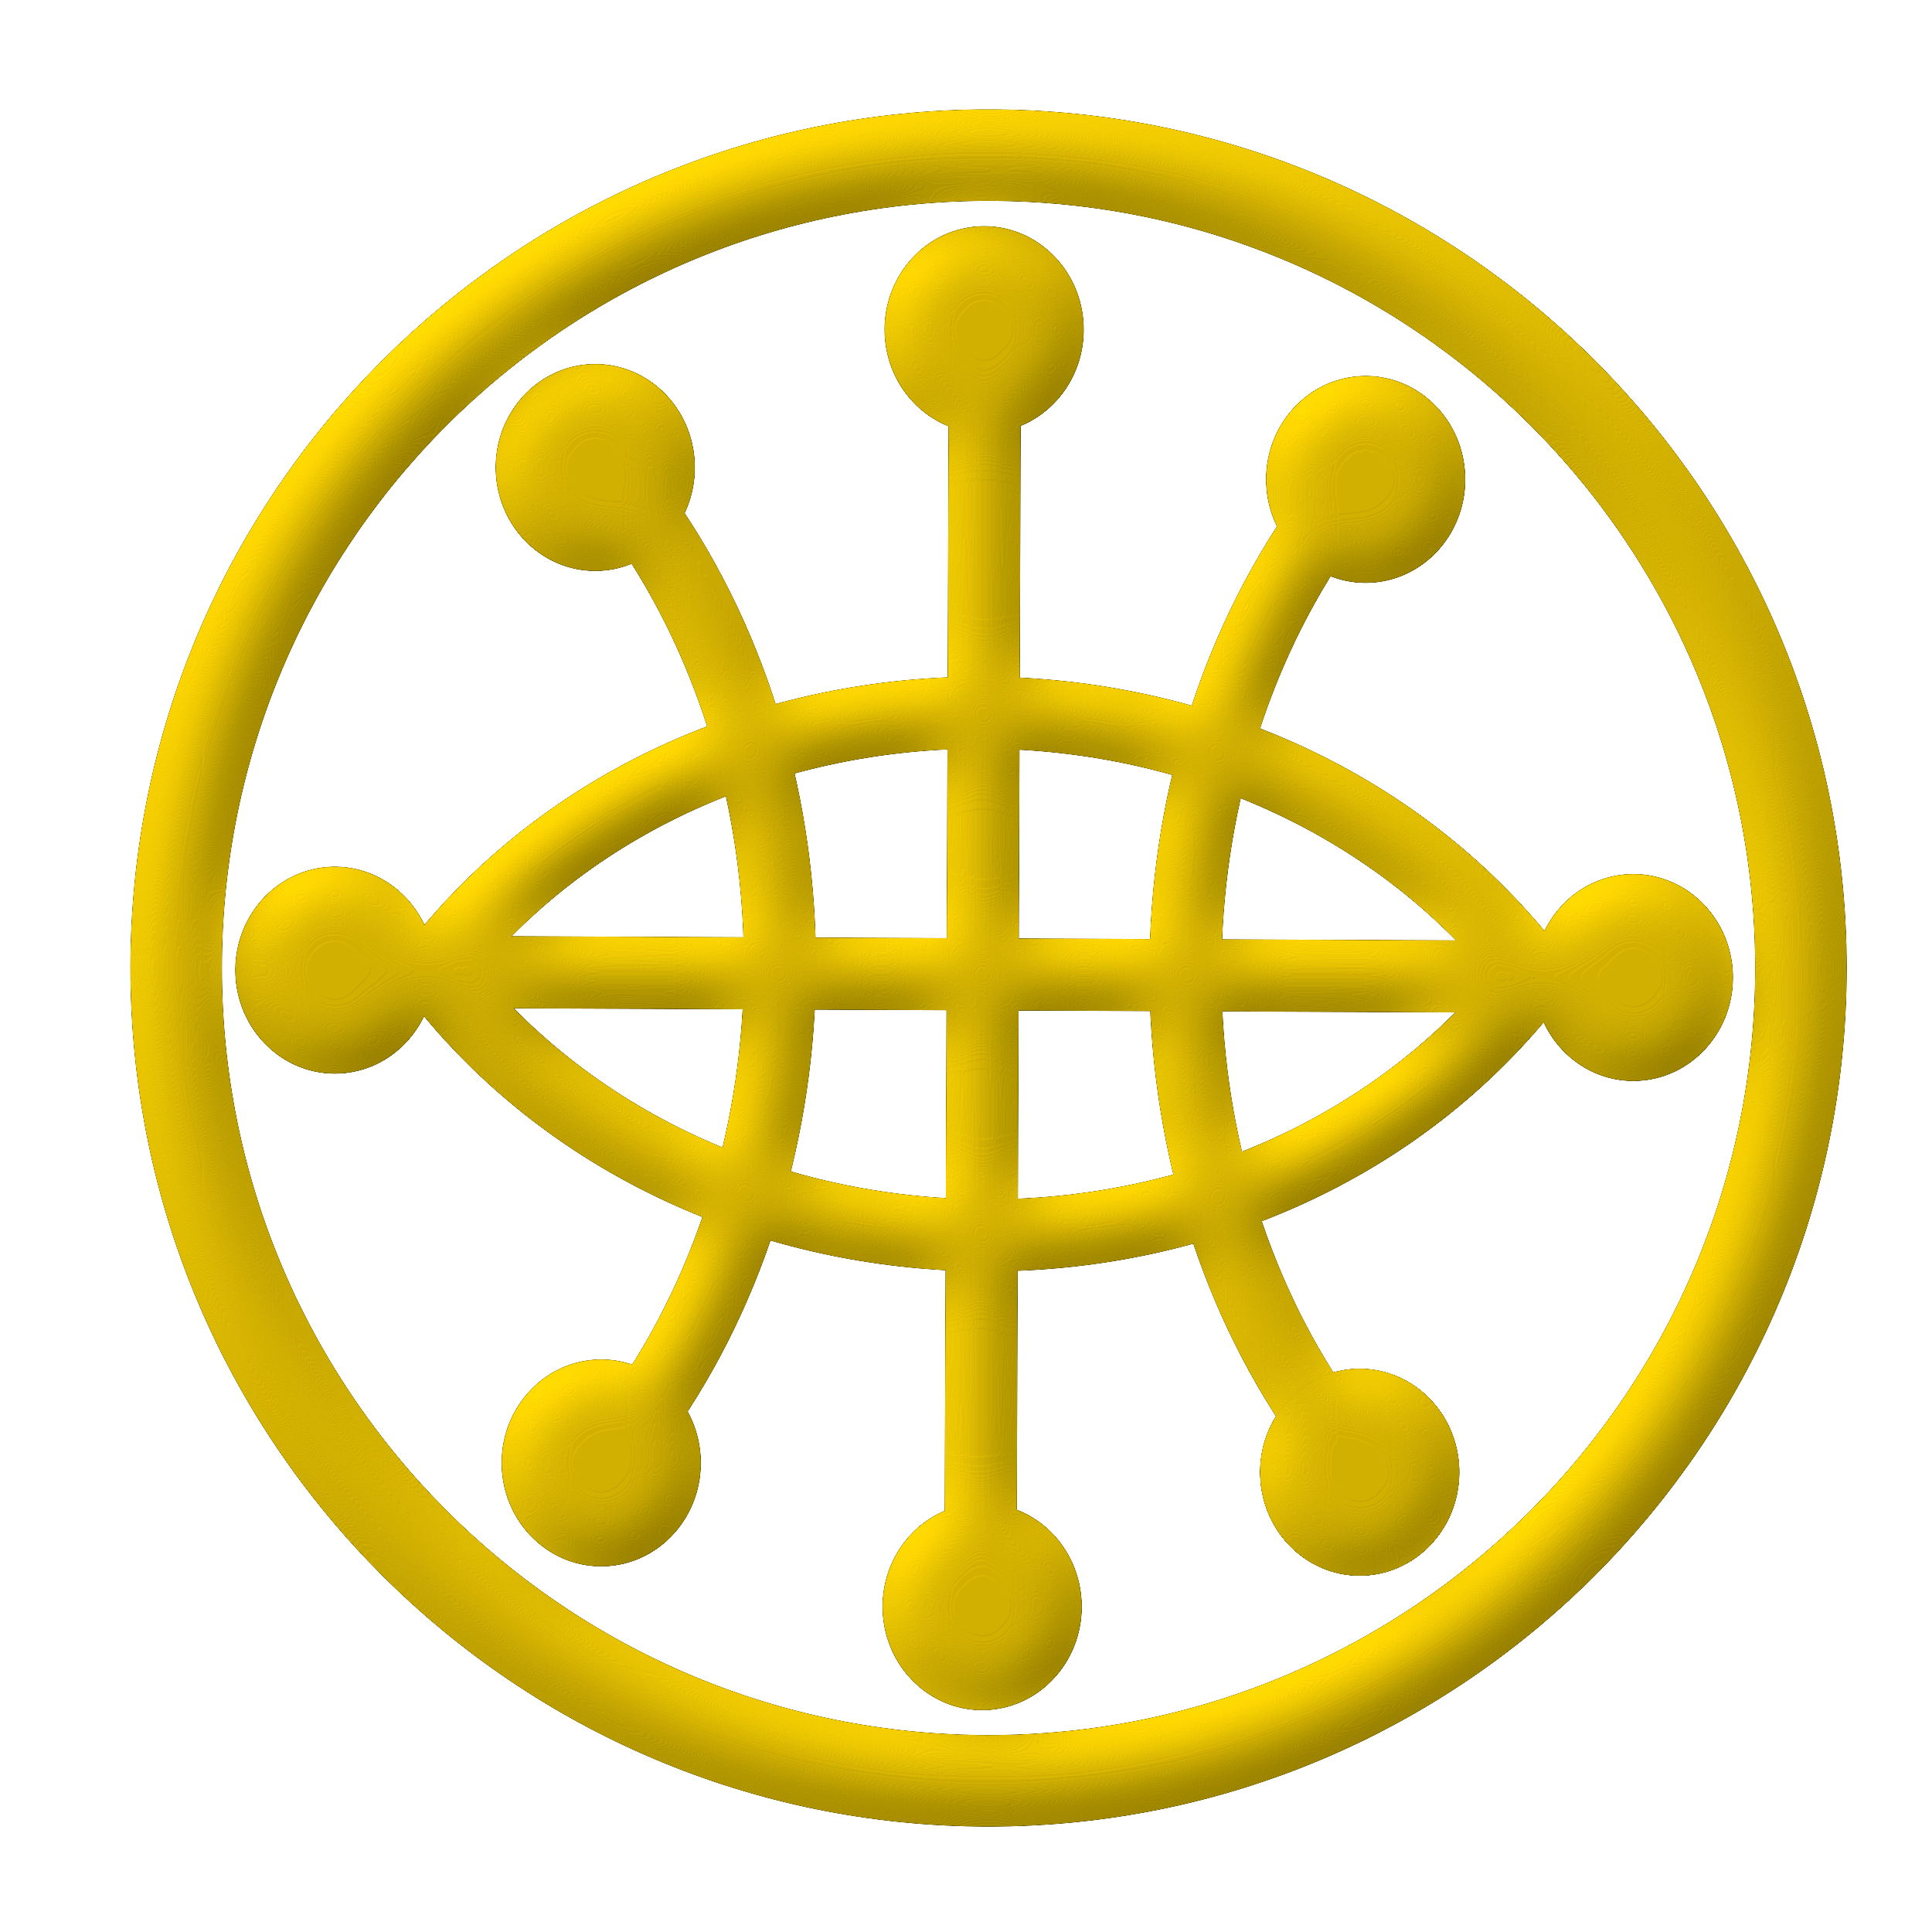
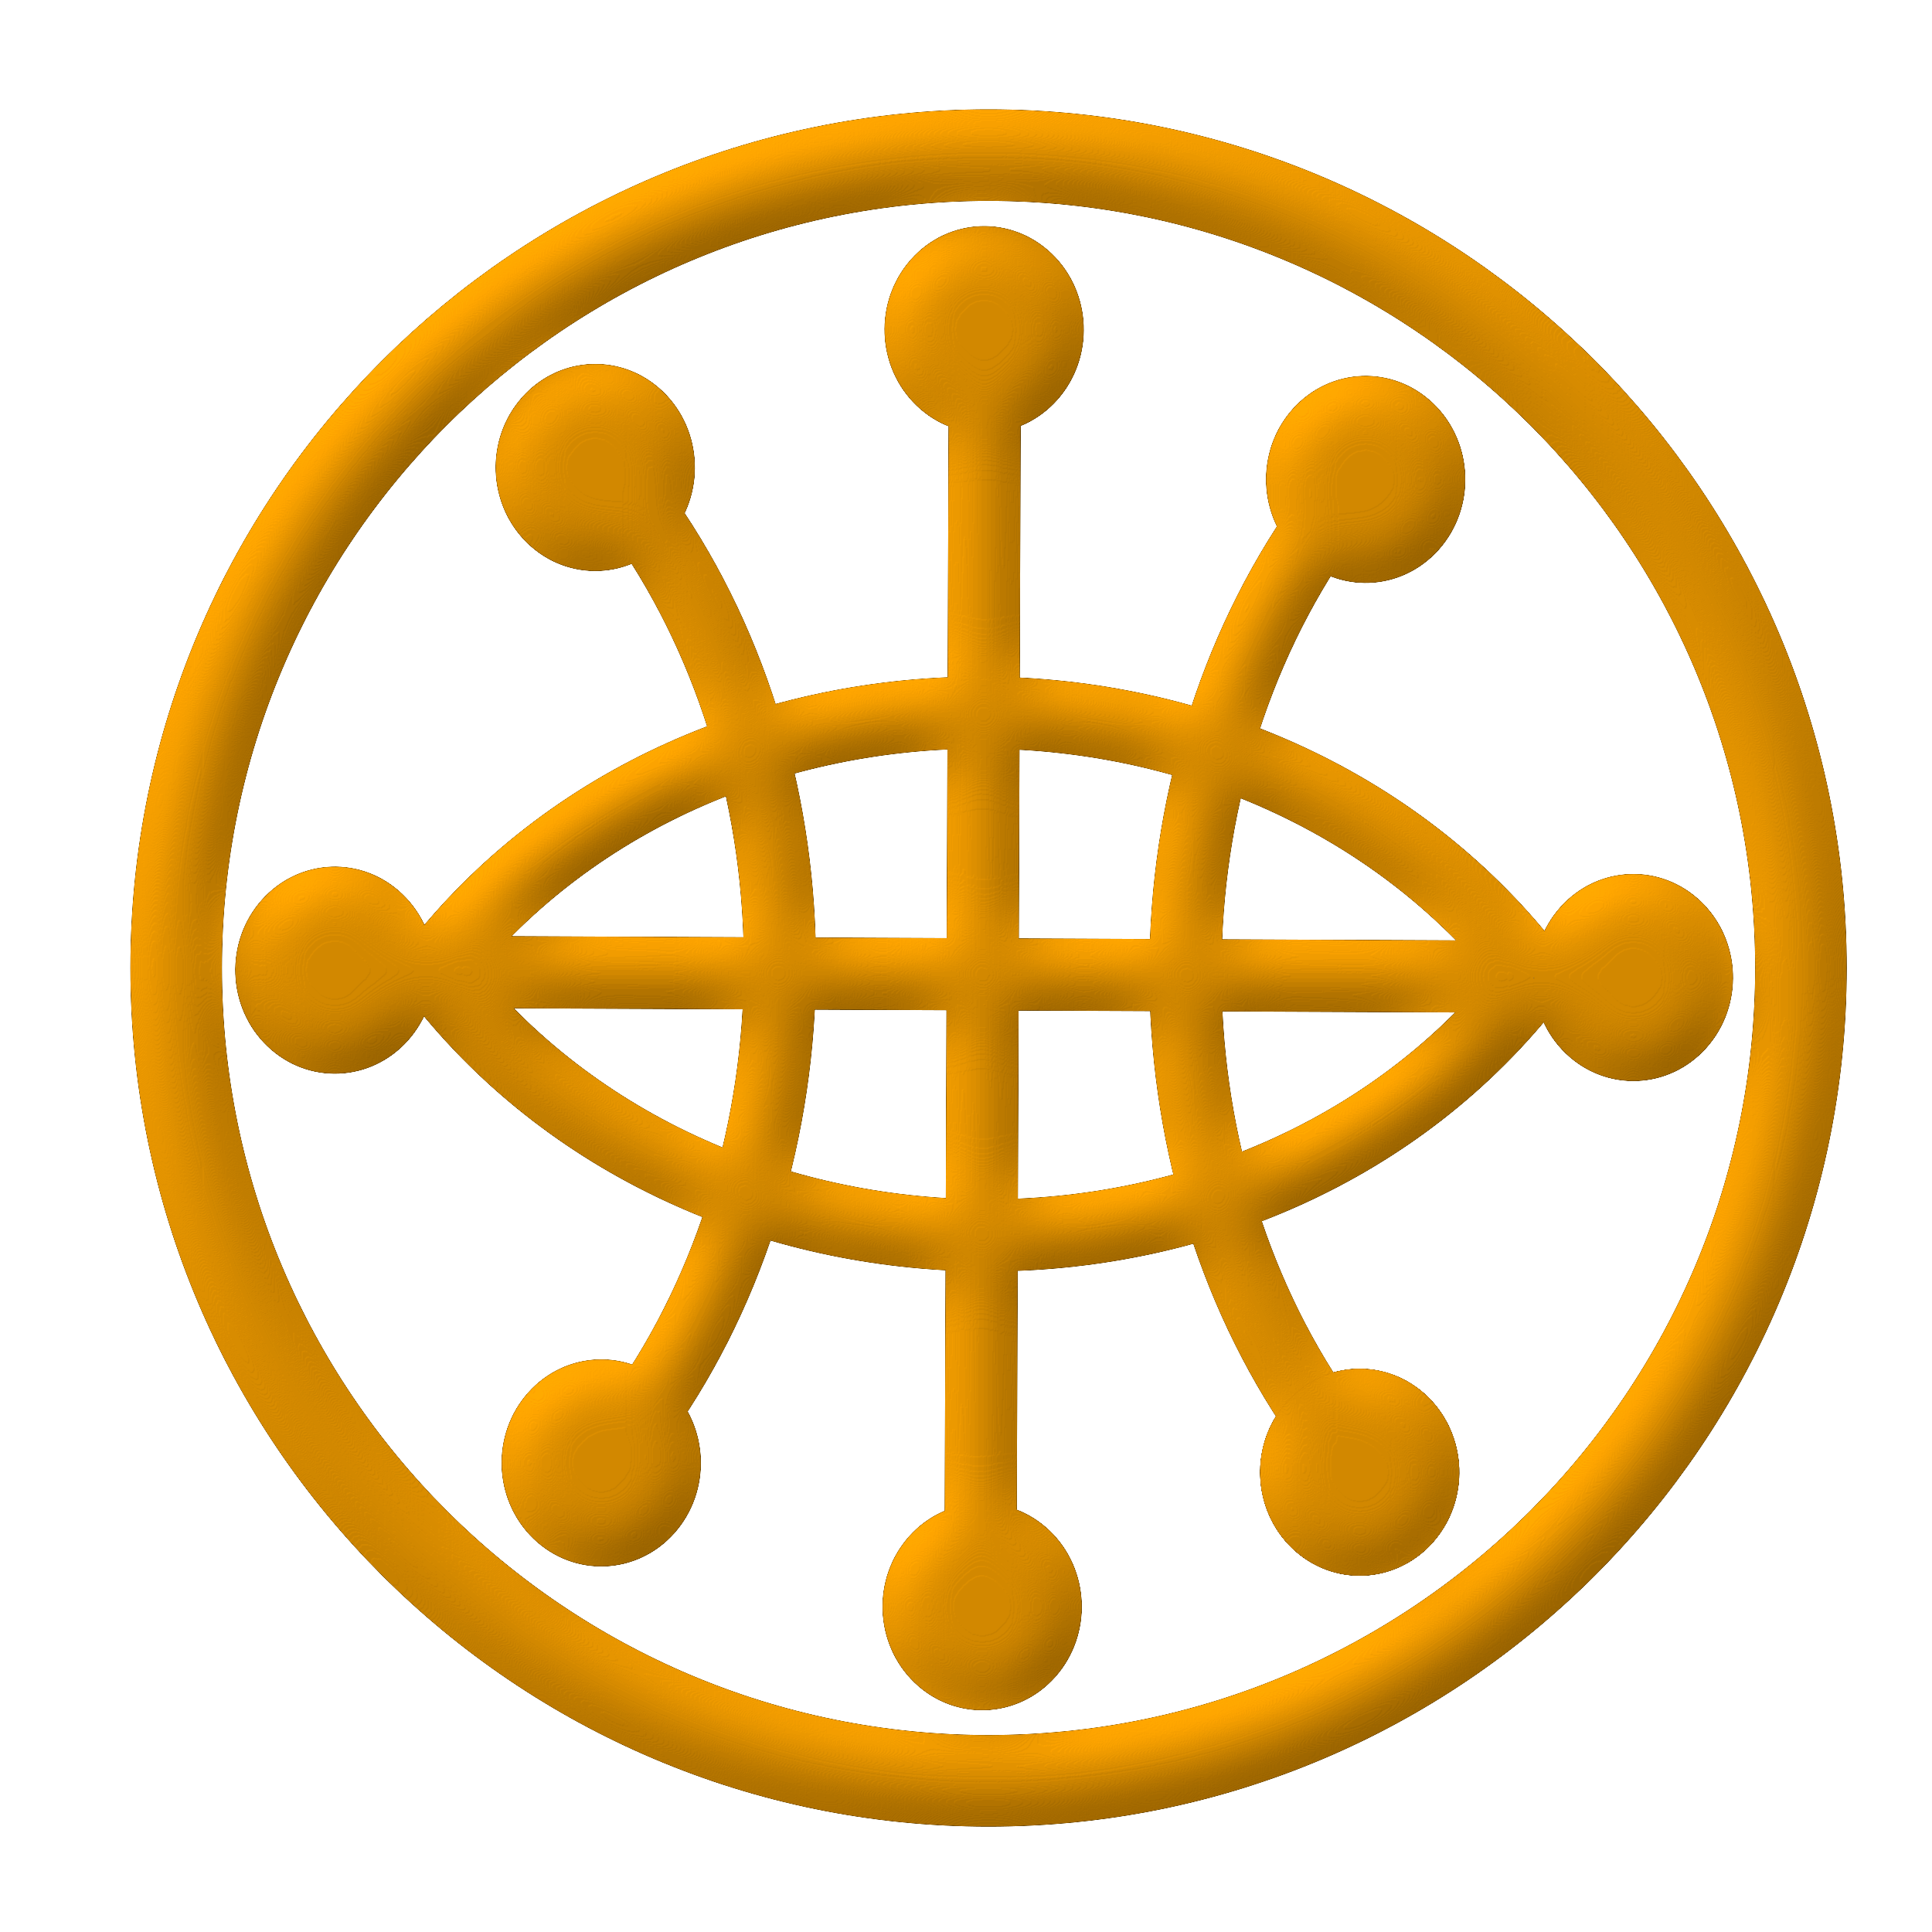
<svg xmlns="http://www.w3.org/2000/svg" width="341.333" height="341.333">
  <defs>
    <filter id="a" style="color-interpolation-filters:sRGB">
      <feGaussianBlur in="SourceGraphic" result="result0" stdDeviation="5" />
      <feDiffuseLighting lighting-color="#FEFEFE" result="result5" surfaceScale="10">
        <feDistantLight azimuth="235" elevation="13" />
      </feDiffuseLighting>
      <feComposite in="result5" in2="SourceGraphic" k1="1" k3=".6" operator="arithmetic" result="result4" />
    </filter>
  </defs>
-   <g style="stroke:#fed602;filter:url(#a)" transform="translate(128.563 -367.167)">
-     <ellipse cx="46.088" cy="538.184" rx="143.525" ry="143.608" style="fill:none;stroke:#fed602;stroke-width:16.161;stroke-miterlimit:4;stroke-dasharray:none;stroke-opacity:1" />
-     <path d="m-52.15 538.877 194.393.855m-97.56 101.571.731-205.043m-59.895 22.752c31.827 45.91 31.59 112.337-.564 157.967m119.626.526c-31.826-45.91-31.59-112.337.564-157.967m-156.997 79.006c47.256-61.201 147.653-60.441 194.481 1.184m-.314.222c-47.256 61.201-147.339 60.443-194.168-1.183" style="fill:none;stroke:#fed602;stroke-width:12.725;stroke-opacity:1" />
-     <ellipse cx="-466.943" cy="438.428" rx="17.87" ry="17.92" style="fill:#fed602;fill-opacity:1;stroke:#fed602;stroke-width:.079" transform="matrix(-.72081 -.69313 -.66515 .74671 0 0)" />
-     <ellipse cx="-478.924" cy="278.434" rx="17.87" ry="17.92" style="fill:#fed602;fill-opacity:1;stroke:#fed602;stroke-width:.079" transform="matrix(-.72081 -.69313 -.66515 .74671 0 0)" />
-     <ellipse cx="-306.635" cy="436.624" rx="17.87" ry="17.92" style="fill:#fed602;fill-opacity:1;stroke:#fed602;stroke-width:.079" transform="matrix(-.72081 -.69313 -.66515 .74671 0 0)" />
-     <ellipse cx="-399.743" cy="466.781" rx="17.87" ry="17.92" style="fill:#fed602;fill-opacity:1;stroke:#fed602;stroke-width:.079" transform="matrix(-.72081 -.69313 -.66515 .74671 0 0)" />
-     <ellipse cx="-281.893" cy="340.652" rx="17.87" ry="17.92" style="fill:#fed602;fill-opacity:1;stroke:#fed602;stroke-width:.079" transform="matrix(-.72081 -.69313 -.66515 .74671 0 0)" />
-     <ellipse cx="-385.005" cy="247.763" rx="17.87" ry="17.92" style="fill:#fed602;fill-opacity:1;stroke:#fed602;stroke-width:.079" transform="matrix(-.72081 -.69313 -.66515 .74671 0 0)" />
-     <ellipse cx="-500.973" cy="375.022" rx="17.87" ry="17.92" style="fill:#4c0000;fill-opacity:1;stroke:#fed602;stroke-width:.079" transform="matrix(-.72081 -.69313 -.66515 .74671 0 0)" />
-     <ellipse cx="-500.973" cy="375.022" rx="17.87" ry="17.92" style="fill:#fed602;fill-opacity:1;stroke:#fed602;stroke-width:.079" transform="matrix(-.72081 -.69313 -.66515 .74671 0 0)" />
-     <ellipse cx="-317.022" cy="275.431" rx="17.87" ry="17.92" style="fill:#fed602;fill-opacity:1;stroke:#fed602;stroke-width:.079" transform="matrix(-.72081 -.69313 -.66515 .74671 0 0)" />
+   <g style="stroke:orange;filter:url(#a)" transform="translate(128.563 -367.167)">
+     <ellipse cx="46.088" cy="538.184" rx="143.525" ry="143.608" style="fill:none;stroke:orange;stroke-width:16.161;stroke-miterlimit:4;stroke-dasharray:none;stroke-opacity:1" />
+     <path d="m-52.15 538.877 194.393.855m-97.56 101.571.731-205.043m-59.895 22.752c31.827 45.91 31.59 112.337-.564 157.967m119.626.526c-31.826-45.91-31.59-112.337.564-157.967m-156.997 79.006c47.256-61.201 147.653-60.441 194.481 1.184m-.314.222c-47.256 61.201-147.339 60.443-194.168-1.183" style="fill:none;stroke:orange;stroke-width:12.725;stroke-opacity:1" />
+     <ellipse cx="-466.943" cy="438.428" rx="17.87" ry="17.92" style="fill:orange;fill-opacity:1;stroke:orange;stroke-width:.079" transform="matrix(-.72081 -.69313 -.66515 .74671 0 0)" />
+     <ellipse cx="-478.924" cy="278.434" rx="17.87" ry="17.92" style="fill:orange;fill-opacity:1;stroke:orange;stroke-width:.079" transform="matrix(-.72081 -.69313 -.66515 .74671 0 0)" />
+     <ellipse cx="-306.635" cy="436.624" rx="17.87" ry="17.92" style="fill:orange;fill-opacity:1;stroke:orange;stroke-width:.079" transform="matrix(-.72081 -.69313 -.66515 .74671 0 0)" />
+     <ellipse cx="-399.743" cy="466.781" rx="17.87" ry="17.92" style="fill:orange;fill-opacity:1;stroke:orange;stroke-width:.079" transform="matrix(-.72081 -.69313 -.66515 .74671 0 0)" />
+     <ellipse cx="-281.893" cy="340.652" rx="17.87" ry="17.92" style="fill:orange;fill-opacity:1;stroke:orange;stroke-width:.079" transform="matrix(-.72081 -.69313 -.66515 .74671 0 0)" />
+     <ellipse cx="-385.005" cy="247.763" rx="17.87" ry="17.92" style="fill:orange;fill-opacity:1;stroke:orange;stroke-width:.079" transform="matrix(-.72081 -.69313 -.66515 .74671 0 0)" />
+     <ellipse cx="-500.973" cy="375.022" rx="17.87" ry="17.92" style="fill:#4c0000;fill-opacity:1;stroke:orange;stroke-width:.079" transform="matrix(-.72081 -.69313 -.66515 .74671 0 0)" />
+     <ellipse cx="-500.973" cy="375.022" rx="17.87" ry="17.92" style="fill:orange;fill-opacity:1;stroke:orange;stroke-width:.079" transform="matrix(-.72081 -.69313 -.66515 .74671 0 0)" />
+     <ellipse cx="-317.022" cy="275.431" rx="17.87" ry="17.92" style="fill:orange;fill-opacity:1;stroke:orange;stroke-width:.079" transform="matrix(-.72081 -.69313 -.66515 .74671 0 0)" />
  </g>
</svg>
